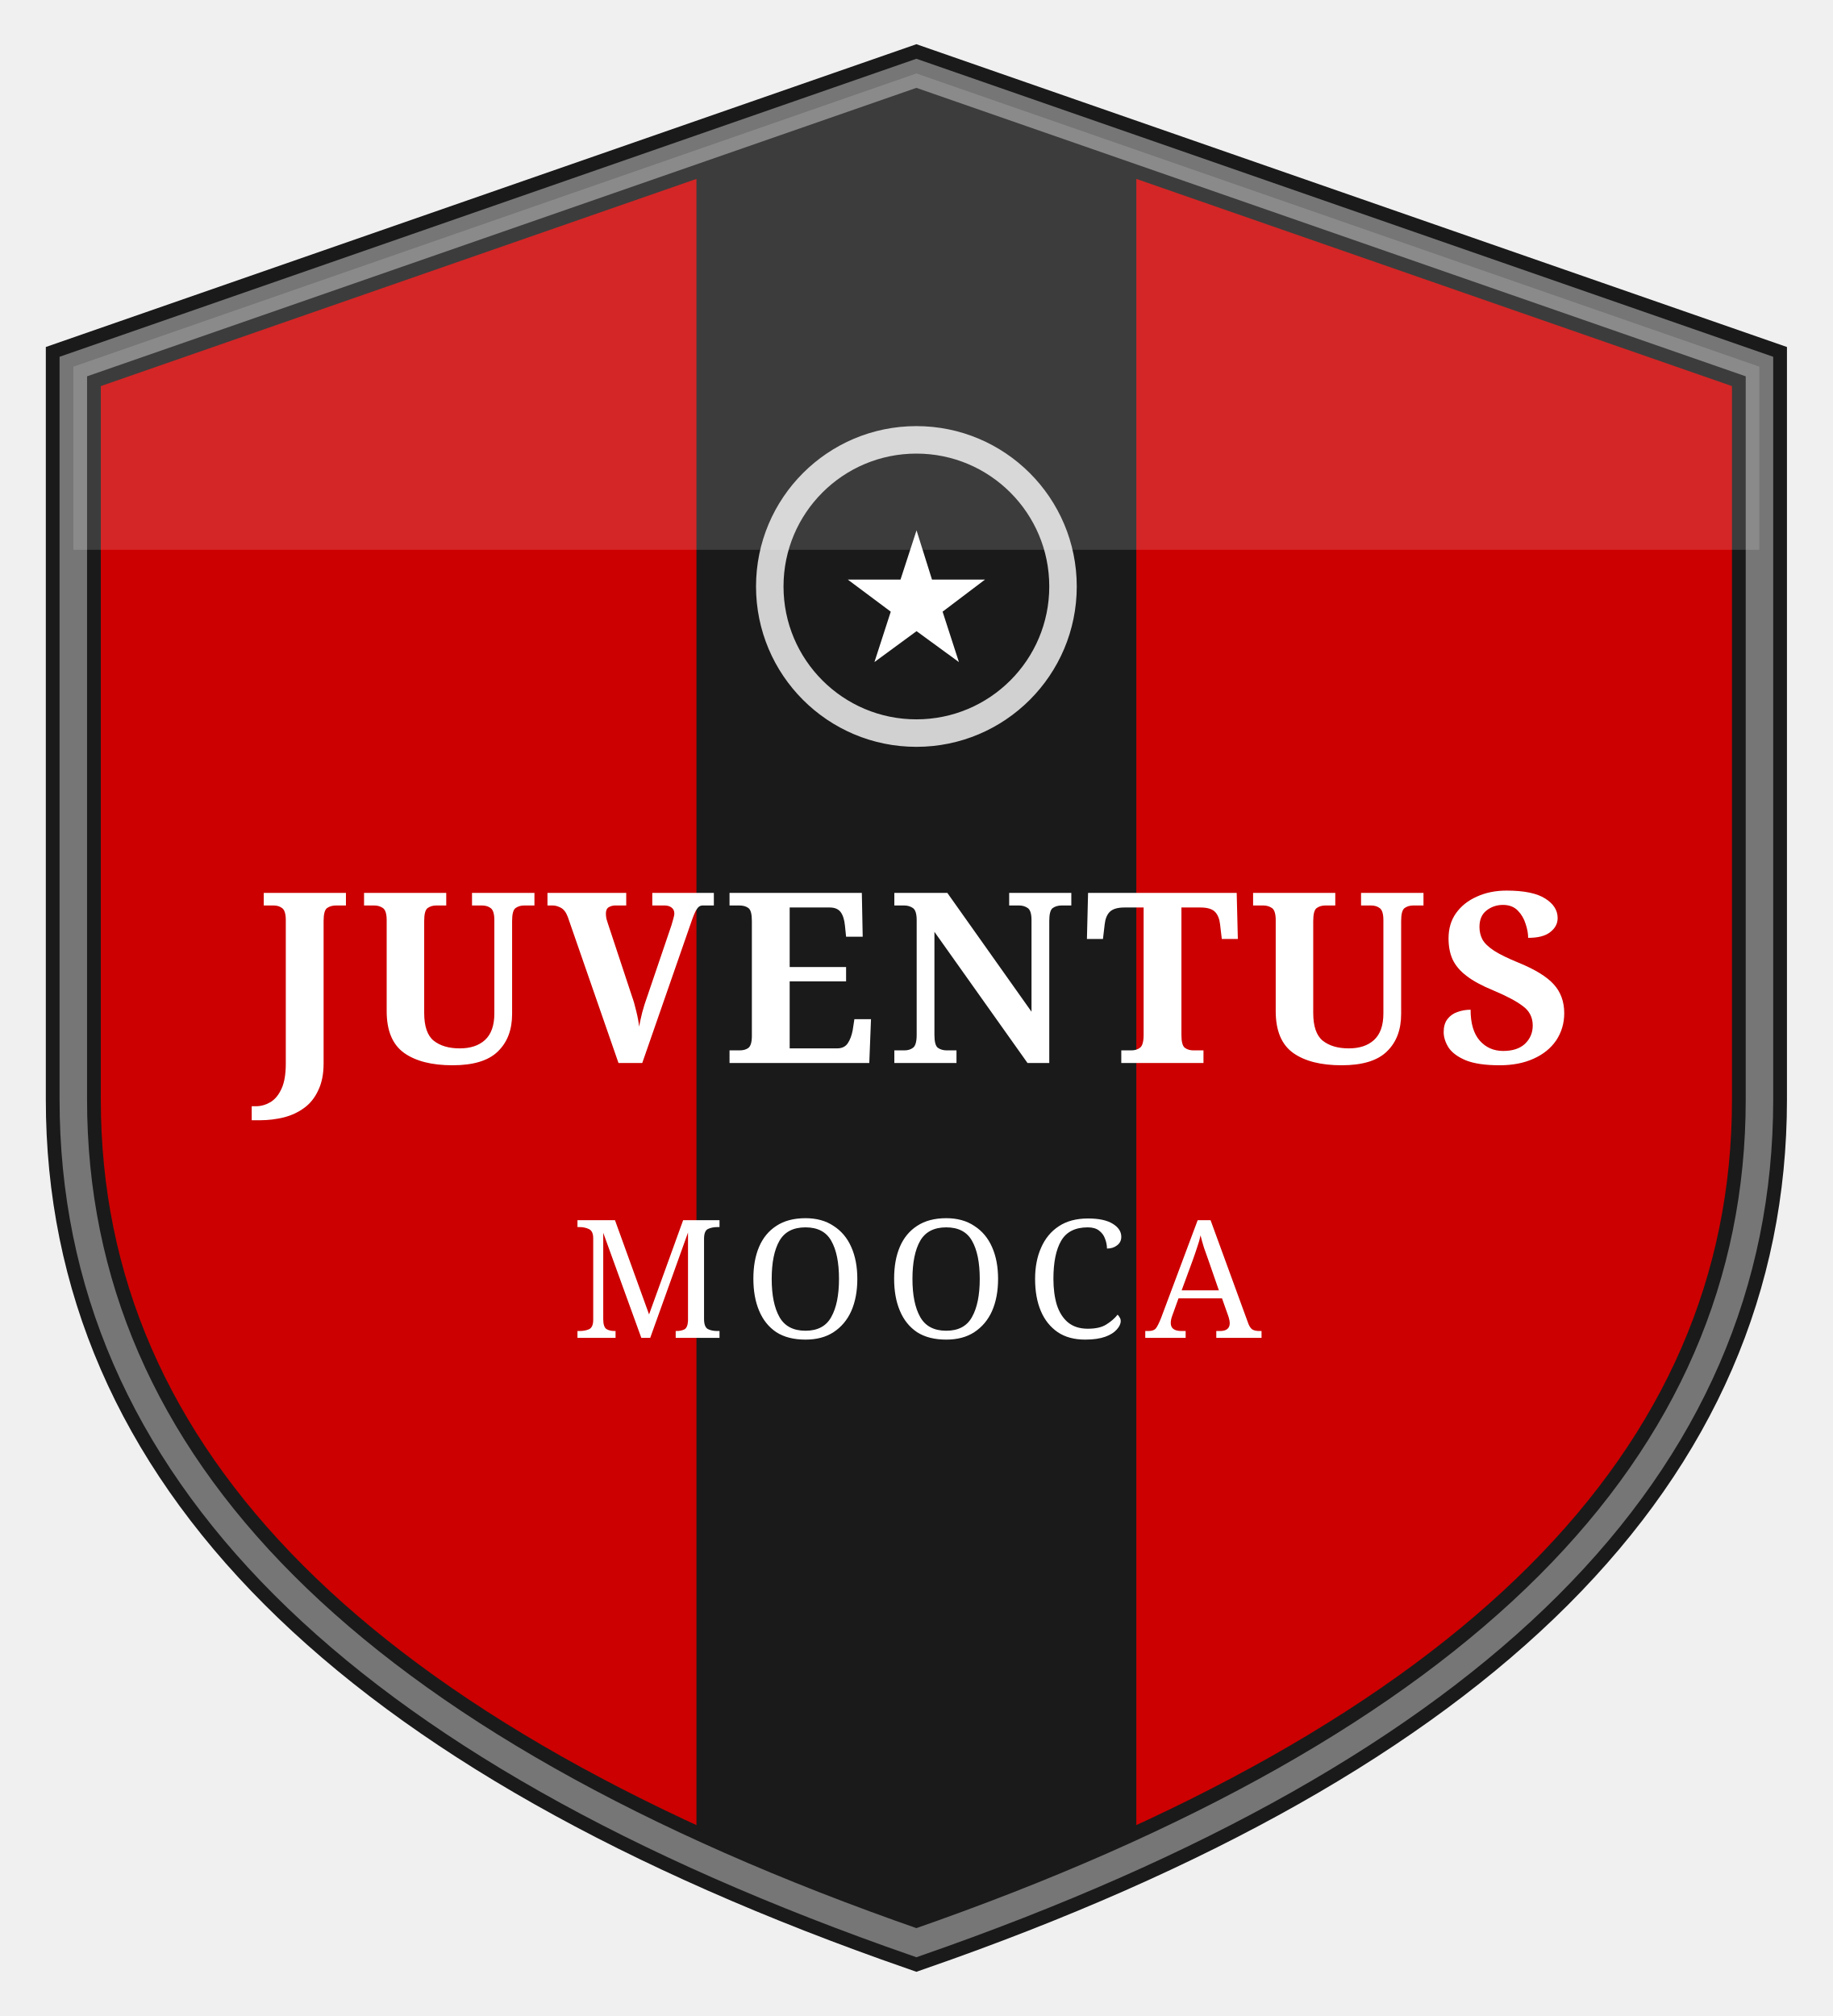
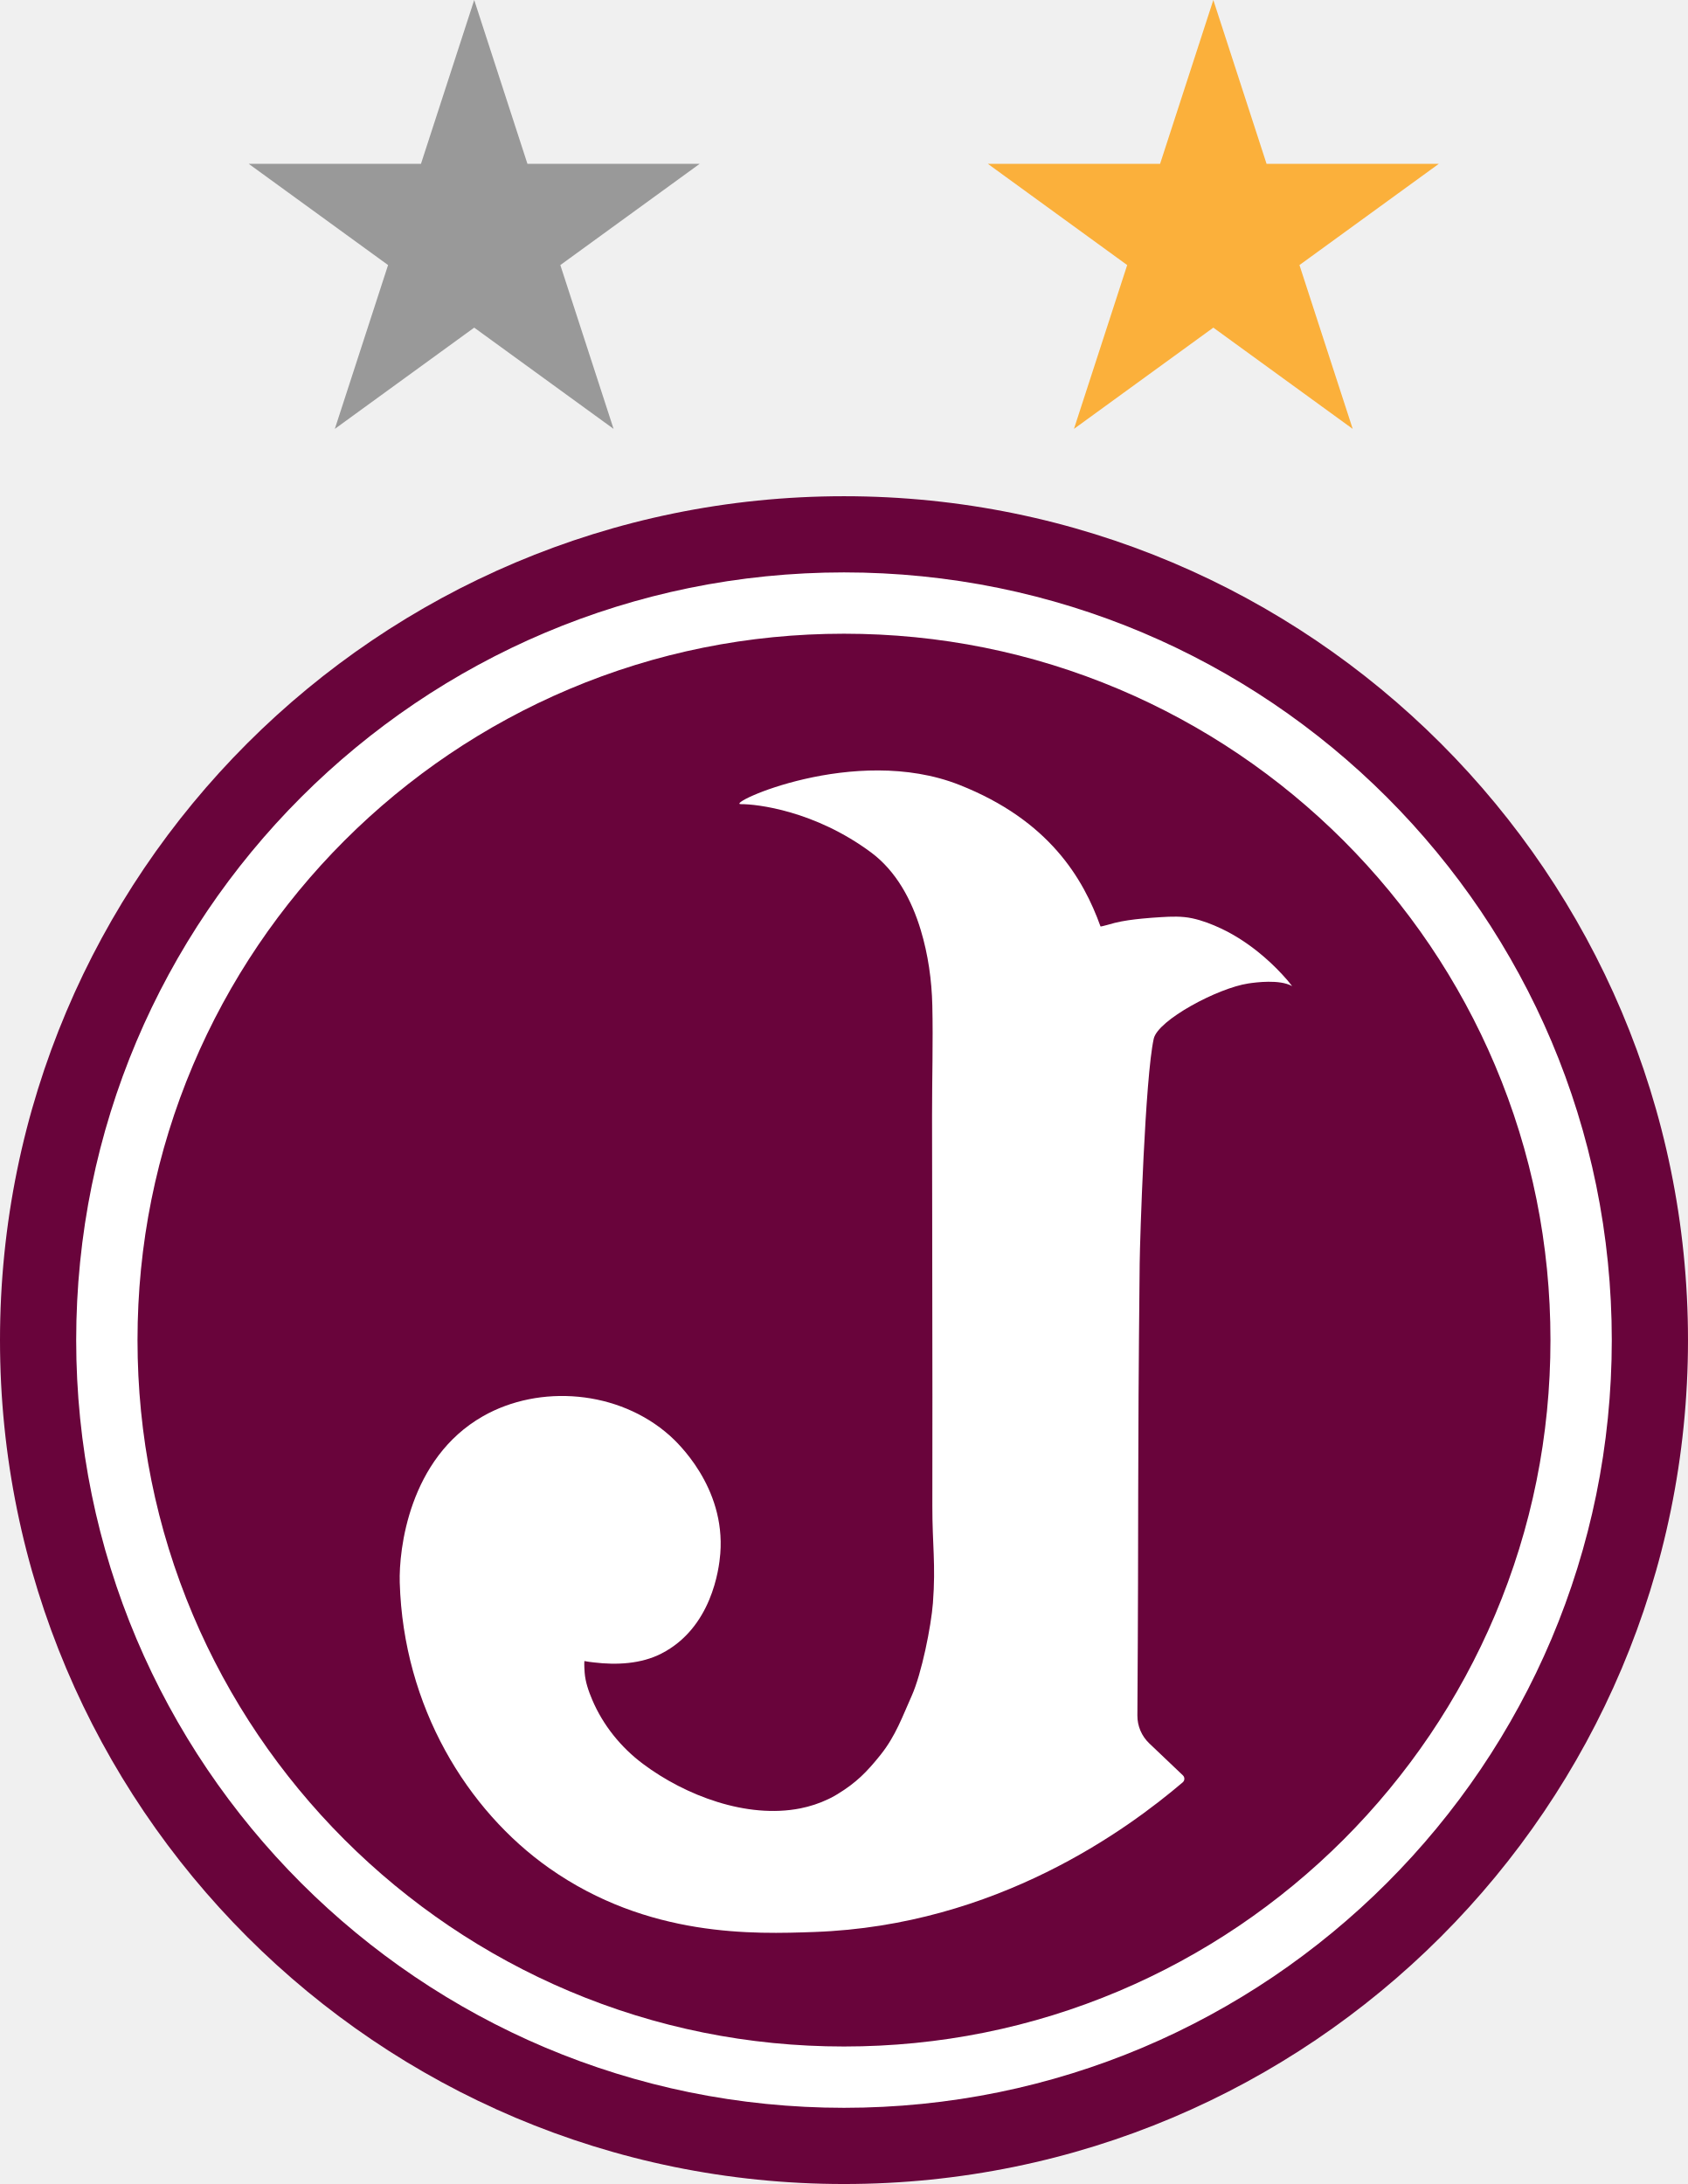
- <svg xmlns="http://www.w3.org/2000/svg" viewBox="0 0 100 110" width="100" height="110">
-   <path d="M50 4 L96 20 L96 60 Q96 90 50 106 Q4 90 4 60 L4 20 Z" fill="#CC0000" stroke="#1a1a1a" stroke-width="3" />
-   <path d="M50 4 L96 20 L96 60 Q96 90 50 106 Q4 90 4 60 L4 20 Z" fill="none" />
-   <clipPath id="shield">
-     <path d="M50 4 L96 20 L96 60 Q96 90 50 106 Q4 90 4 60 L4 20 Z" />
-   </clipPath>
-   <rect x="38" y="0" width="24" height="115" fill="#1a1a1a" clip-path="url(#shield)" />
-   <path d="M50 4 L96 20 L96 30 L4 30 L4 20 Z" fill="white" opacity="0.15" clip-path="url(#shield)" />
-   <text x="50" y="58" text-anchor="middle" font-family="Georgia, serif" font-size="13" font-weight="bold" fill="white" letter-spacing="0.5">JUVENTUS</text>
-   <text x="50" y="73" text-anchor="middle" font-family="Georgia, serif" font-size="9" fill="white" letter-spacing="1">MOOCA</text>
-   <circle cx="50" cy="32" r="8" fill="none" stroke="white" stroke-width="1.5" opacity="0.8" />
-   <text x="50" y="36" text-anchor="middle" font-family="Georgia, serif" font-size="10" fill="white">★</text>
-   <path d="M50 4 L96 20 L96 60 Q96 90 50 106 Q4 90 4 60 L4 20 Z" fill="none" stroke="white" stroke-width="1.5" opacity="0.4" />
+ <svg xmlns="http://www.w3.org/2000/svg" id="Camada_1" width="1927.1" height="2493.67" viewBox="0 0 1927.1 2493.67">
+   <defs>
+     <style>.cls-1{fill:#69043b;}.cls-2{fill:#fff;}.cls-3{fill:#999;}.cls-4{fill:#fbb03b;}</style>
+   </defs>
+   <circle class="cls-1" cx="963.55" cy="1530.13" r="963.55" />
+   <path class="cls-2" d="M1771.25,1871.29c22.36-52.86,39.53-108.18,51.04-164.42,11.82-57.75,17.81-117.22,17.81-176.75s-5.99-119-17.81-176.75c-11.51-56.24-28.68-111.56-51.04-164.42-21.96-51.92-49.15-102-80.8-148.86-31.37-46.43-67.4-90.1-107.09-129.79-39.69-39.69-83.35-75.72-129.79-107.09-46.86-31.66-96.94-58.84-148.86-80.8-52.86-22.36-108.18-39.53-164.42-51.04-57.75-11.82-117.22-17.81-176.75-17.81s-119,5.99-176.75,17.81c-56.24,11.51-111.56,28.68-164.42,51.04-51.92,21.96-102,49.15-148.86,80.8-46.43,31.37-90.1,67.4-129.79,107.09s-75.72,83.35-107.09,129.79c-31.66,46.86-58.84,96.94-80.8,148.86-22.36,52.86-39.53,108.18-51.04,164.42-11.82,57.75-17.81,117.22-17.81,176.75s5.99,119,17.81,176.75c11.51,56.24,28.68,111.56,51.04,164.42,21.96,51.92,49.15,102,80.8,148.86,31.37,46.43,67.4,90.1,107.09,129.79,39.69,39.69,83.35,75.72,129.79,107.09,46.86,31.66,96.94,58.84,148.86,80.8,52.86,22.36,108.18,39.53,164.42,51.04,57.75,11.82,117.22,17.81,176.75,17.81s119-5.99,176.75-17.81c56.24-11.51,111.56-28.68,164.42-51.04,51.92-21.96,102-49.15,148.86-80.8,46.43-31.37,90.1-67.4,129.79-107.09s75.72-83.35,107.09-129.79c31.66-46.86,58.84-96.94,80.8-148.86ZM1533.86,2100.44c-36.54,36.54-76.74,69.7-119.48,98.58-43.11,29.12-89.18,54.14-136.94,74.33-99.33,42.02-204.94,63.32-313.9,63.32s-214.56-21.3-313.9-63.32c-47.76-20.2-93.83-45.21-136.94-74.33-42.74-28.88-82.94-62.04-119.48-98.58-36.54-36.54-69.7-76.73-98.58-119.48-29.12-43.11-54.14-89.18-74.33-136.94-42.02-99.33-63.32-204.94-63.32-313.9s21.3-214.56,63.32-313.9c20.2-47.76,45.21-93.83,74.33-136.94,28.88-42.74,62.04-82.94,98.58-119.48s76.73-69.7,119.48-98.58c43.11-29.12,89.18-54.14,136.94-74.33,99.33-42.02,204.94-63.32,313.9-63.32s214.56,21.3,313.9,63.32c47.76,20.2,93.83,45.21,136.94,74.33,42.74,28.88,82.94,62.04,119.48,98.58s69.7,76.73,98.58,119.48c29.12,43.11,54.13,89.18,74.33,136.94,42.02,99.33,63.32,204.94,63.32,313.9s-21.3,214.56-63.32,313.9c-20.2,47.76-45.21,93.83-74.33,136.94-28.88,42.74-62.04,82.94-98.58,119.48Z" />
+   <polygon class="cls-4" points="1385.2 0 1445.97 187.05 1642.64 187.05 1483.53 302.65 1544.31 489.69 1385.2 374.09 1226.09 489.69 1286.86 302.65 1127.75 187.05 1324.42 187.05 1385.2 0" />
+   <polygon class="cls-3" points="541.38 0 602.15 187.05 798.82 187.05 639.71 302.65 700.49 489.69 541.38 374.09 382.26 489.69 443.04 302.65 283.93 187.05 480.6 187.05 541.38 0" />
+   <path class="cls-2" d="M1065.09,1830.07c3.34-43.83-.75-66.59-.68-110.58.07-42.21.09-84.43.08-126.64-.03-70.87-.15-141.74-.26-212.61-.06-35.43-.11-70.87-.15-106.3-.05-41.32,1.26-84.14.31-125.81-.66-29.05-4.81-58.34-13.21-86.19-10.25-33.99-27.83-67.23-56.87-88.75-64.43-47.72-130.4-55.17-148.59-55.03-18.8.15,129.78-69.26,249.48-22.01,102.7,40.53,141.55,107.01,161.2,161.66.2.55,15-3.78,16.25-4.08,10.28-2.51,20.82-3.86,31.34-4.89,7.11-.7,14.23-1.22,21.36-1.65,12.01-.73,23.74-1.22,35.59,1.29,11.58,2.46,22.7,6.77,33.38,11.82,15,7.1,29.01,16.21,41.95,26.59,9.89,7.94,19.19,16.63,27.79,25.96,3.84,4.16,7.61,8.44,11.02,12.96.03.04.05.07.08.11-14.39-7.97-41.6-4.26-49.97-3.01-34.98,5.24-103.3,41.8-108.02,63.08-9.86,44.48-15.77,229.38-16.05,256.36-2.62,252.36-1,265.64-2.62,516.33-.08,12.03,4.82,23.56,13.53,31.85l38.42,36.55c2.32,2.21,2.22,5.93-.22,8-62.89,53.48-212.14,163.45-420.58,170.84-68.4,2.42-189.6,6.72-302.68-72.92-93.66-65.97-166.47-184.36-170.6-326.06-1.08-37.24,10.34-141.64,94.93-189.86,64.59-36.82,154.93-29.92,213.25,22.01,8.18,7.28,63.8,58.48,57.78,134.83-1.42,17.99-10,84.89-67.4,114.18-23.22,11.85-51.11,13.14-76.58,10.08-3.63-.44-7.66-.82-11.19-1.61-.12-.03-.3,5,.3,13.09.79,10.75,4.43,21.15,8.62,31.05,12.28,29,32.7,54.33,57.85,73.18,48.49,36.35,118.85,62.99,179.76,50.9,11.01-2.19,21.76-5.71,31.89-10.55.89-.42,1.77-.86,2.64-1.3,2.69-1.36,5.32-2.83,7.89-4.4,21.37-13.02,33.48-25.27,49.14-44.84,17.36-21.71,25.12-44.08,35.63-67.52,11.29-25.18,22.16-79.16,24.22-106.1Z" />
</svg>
